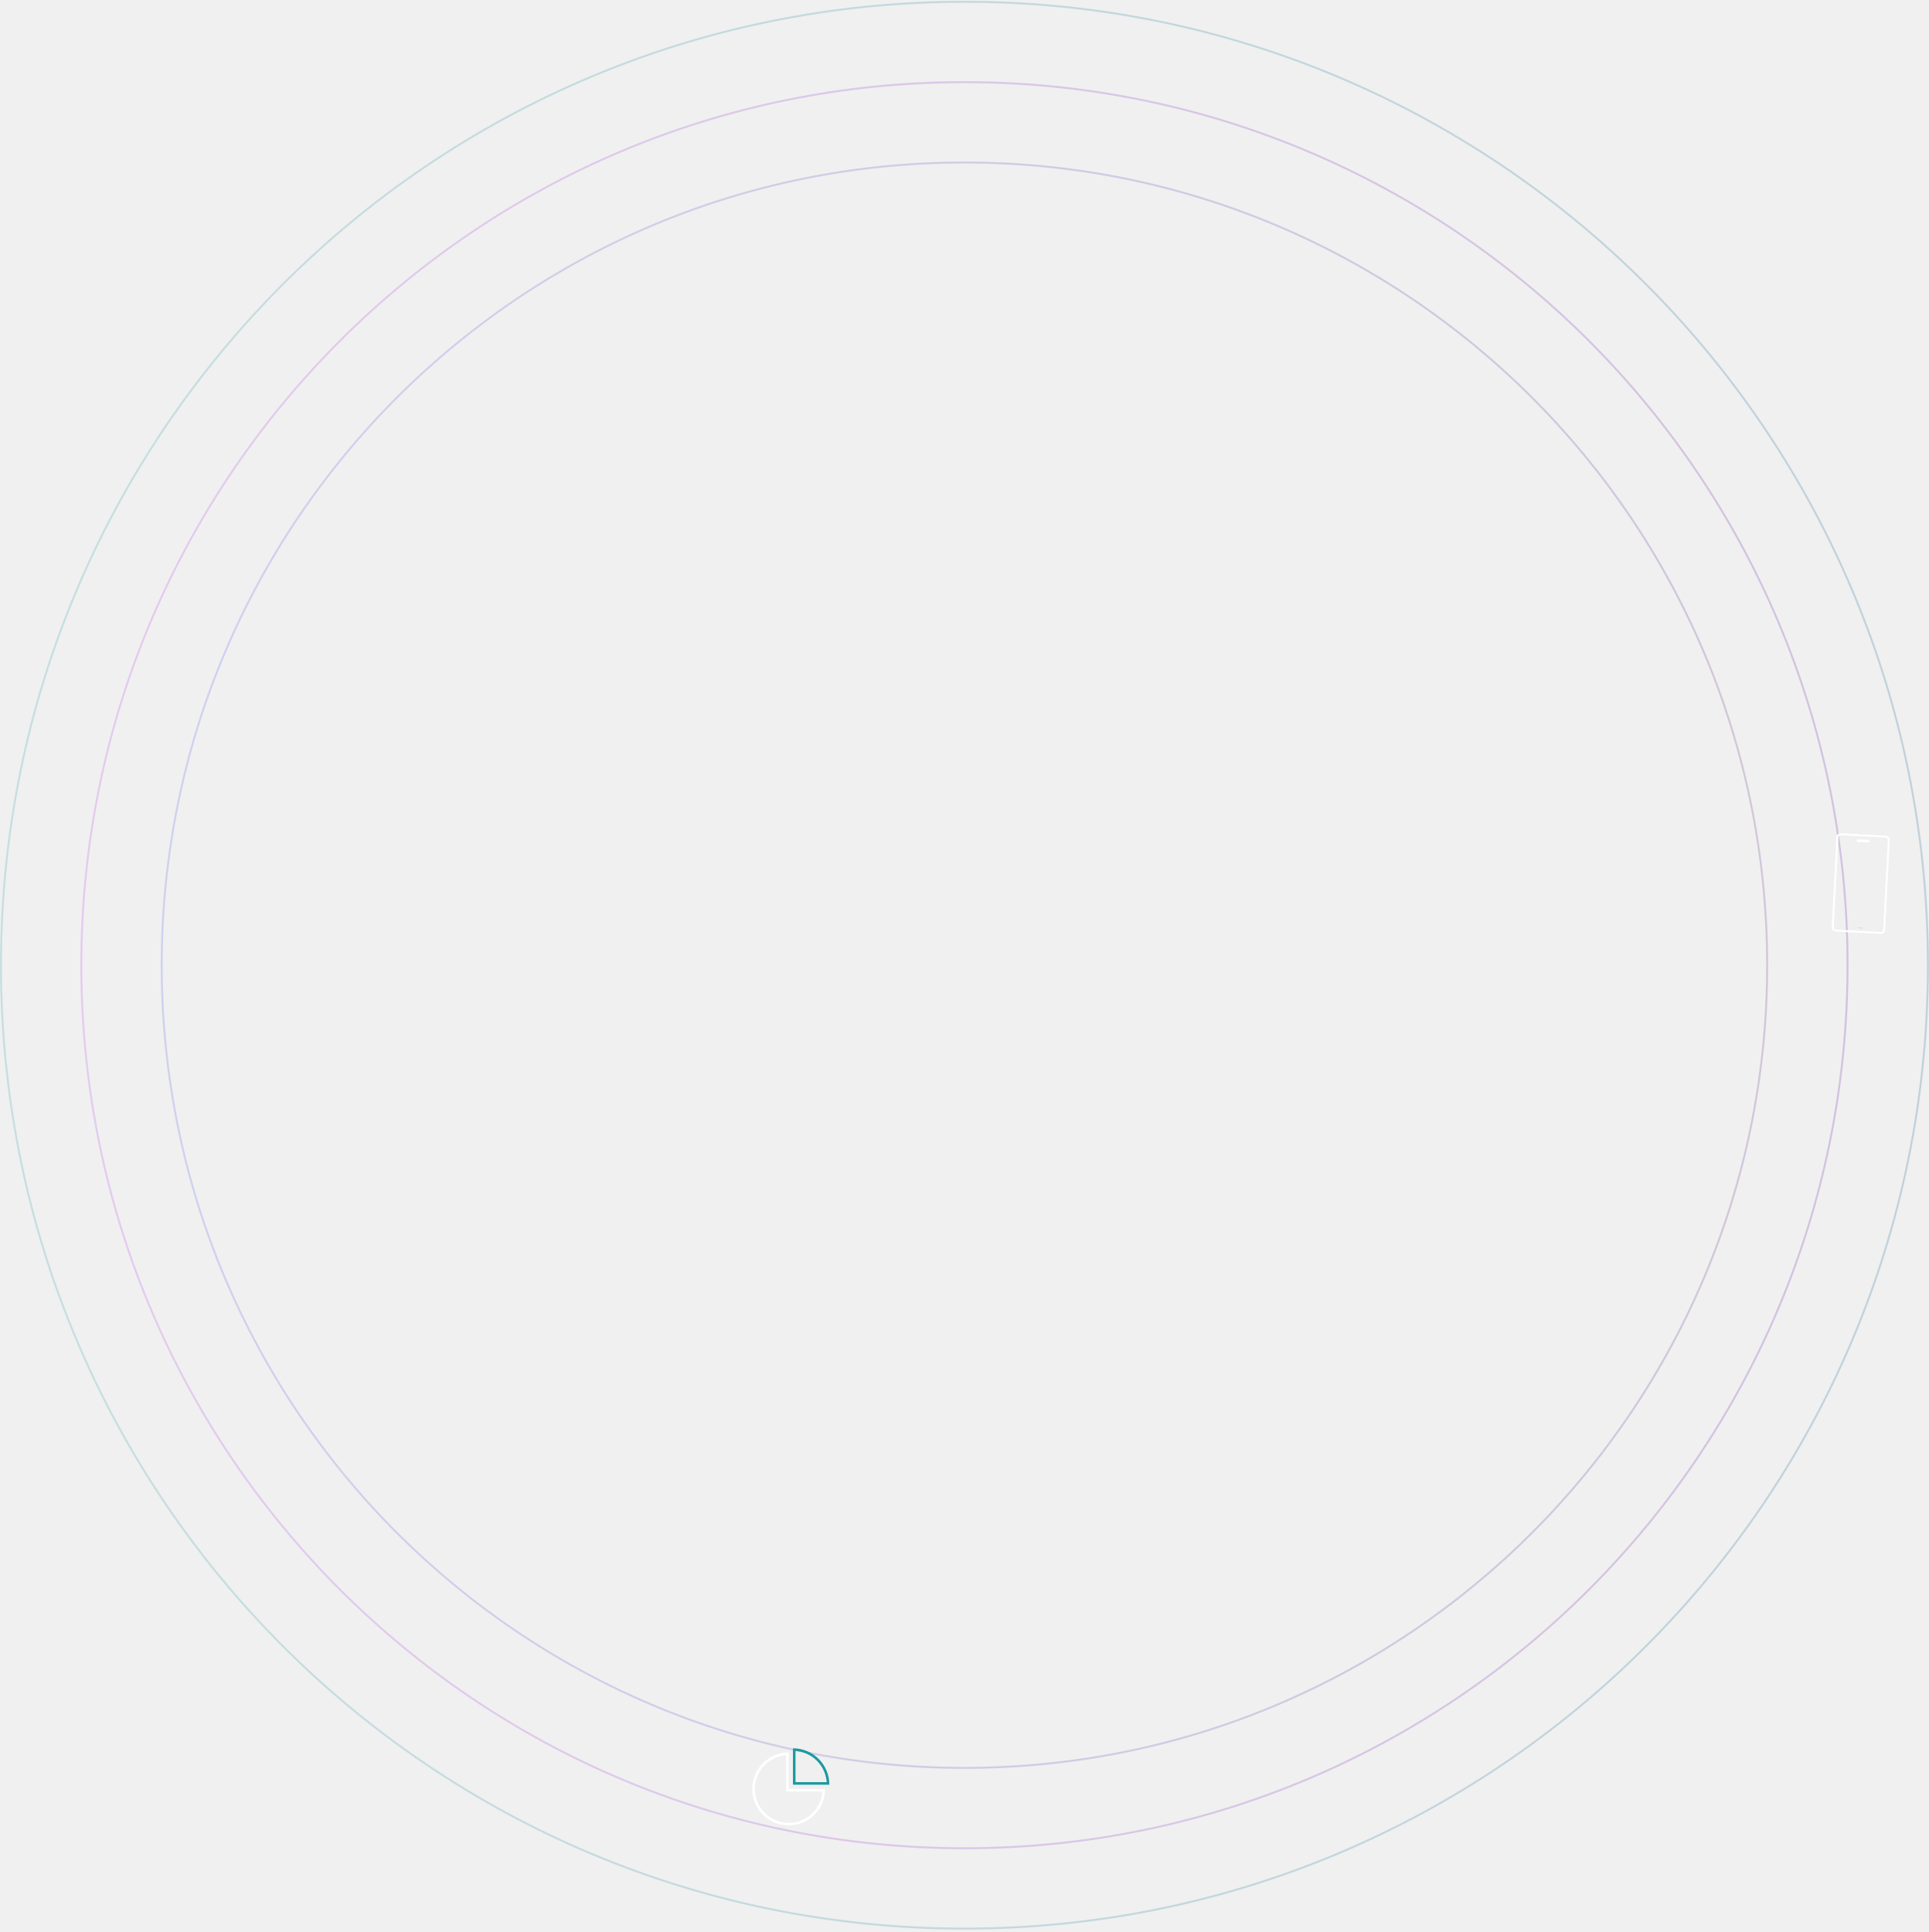
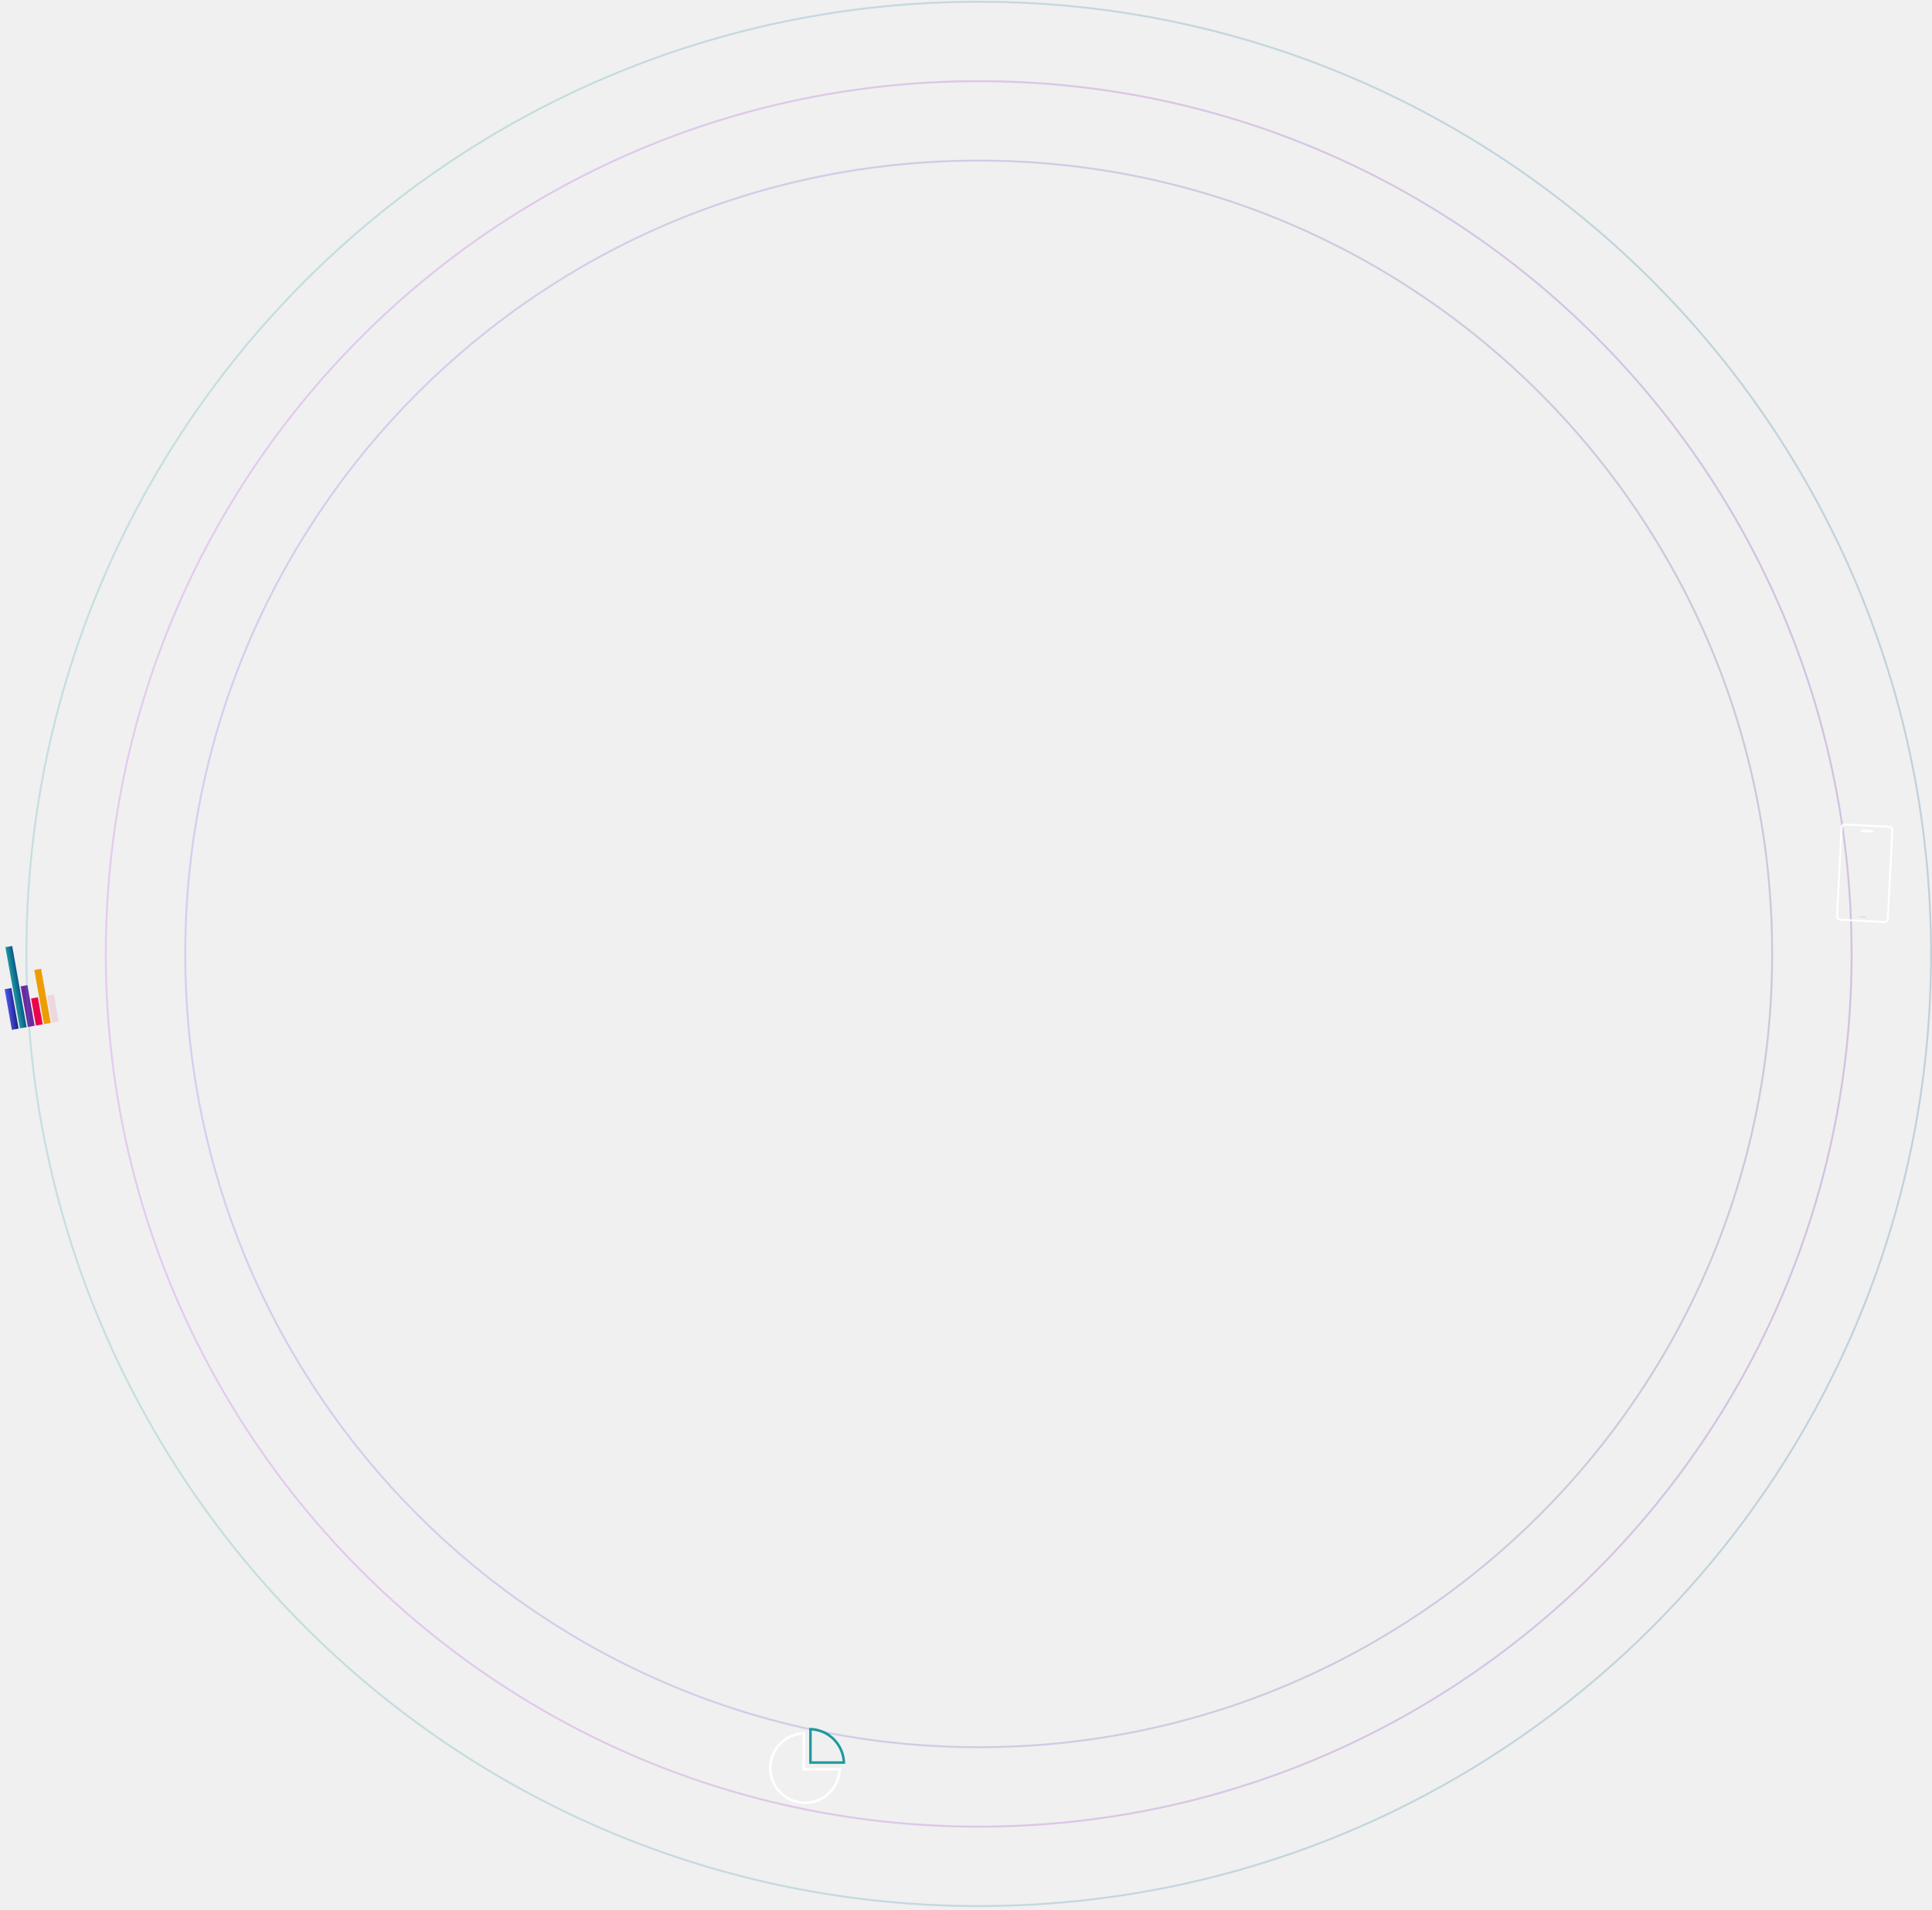
- <svg xmlns="http://www.w3.org/2000/svg" width="600" height="601" viewBox="0 0 600 601" fill="none">
-   <circle opacity="0.2" cx="300" cy="300.25" r="299.7" stroke="url(#paint0_linear_142_731)" stroke-width="0.6" />
-   <circle opacity="0.2" cx="300" cy="300.25" r="249.7" stroke="url(#paint1_linear_142_731)" stroke-width="0.6" />
-   <circle opacity="0.2" cx="300" cy="300.25" r="274.7" stroke="url(#paint2_linear_142_731)" stroke-width="0.6" />
-   <rect x="571.606" y="259.474" width="16" height="30" rx="1" transform="rotate(2.97003 571.606 259.474)" stroke="white" stroke-width="0.6" />
-   <rect x="576.824" y="288.547" width="2.567" height="0.1" rx="0.05" transform="rotate(2.97003 576.824 288.547)" fill="#065289" stroke="white" stroke-width="0.1" />
-   <rect x="577.721" y="261.293" width="3.6" height="0.4" rx="0.2" transform="rotate(2.97003 577.721 261.293)" fill="white" stroke="white" stroke-width="0.4" />
-   <mask id="path-7-inside-1_142_731" fill="white">
-     <path d="M256.67 556.497C256.67 558.74 256.005 560.931 254.759 562.796C253.513 564.66 251.743 566.113 249.671 566.971C247.6 567.829 245.32 568.054 243.121 567.616C240.922 567.179 238.902 566.099 237.317 564.514C235.731 562.928 234.651 560.908 234.214 558.709C233.776 556.51 234.001 554.231 234.859 552.159C235.717 550.088 237.17 548.317 239.034 547.071C240.899 545.826 243.091 545.161 245.333 545.161V556.497H256.67Z" />
+ <svg xmlns="http://www.w3.org/2000/svg" width="608" height="601" viewBox="0 0 608 601" fill="none">
+   <rect x="1.455" y="311.363" width="2.164" height="12.983" transform="rotate(-10.0946 1.45459 311.363)" fill="url(#paint0_linear_0_1)" />
+   <rect x="1.703" y="298.132" width="2.164" height="25.966" transform="rotate(-10.0946 1.70312 298.132)" fill="url(#paint1_linear_0_1)" />
+   <rect x="6.502" y="310.464" width="2.164" height="12.983" transform="rotate(-10.0946 6.50244 310.464)" fill="#6D28A1" />
+   <rect x="9.785" y="314.275" width="2.164" height="8.655" transform="rotate(-10.0946 9.78516 314.275)" fill="#ED0349" />
+   <rect x="10.793" y="305.305" width="2.164" height="17.31" transform="rotate(-10.0946 10.7925 305.305)" fill="#ED9D03" />
+   <rect x="14.834" y="313.377" width="2.164" height="8.655" transform="rotate(-10.0946 14.8335 313.377)" fill="#ECD8DE" />
+   <circle opacity="0.2" cx="308" cy="300.25" r="299.7" stroke="url(#paint2_linear_0_1)" stroke-width="0.6" />
+   <circle opacity="0.2" cx="308" cy="300.25" r="249.7" stroke="url(#paint3_linear_0_1)" stroke-width="0.6" />
+   <circle opacity="0.2" cx="308" cy="300.25" r="274.7" stroke="url(#paint4_linear_0_1)" stroke-width="0.6" />
+   <rect x="579.606" y="259.474" width="16" height="30" rx="1" transform="rotate(2.97003 579.606 259.474)" stroke="white" stroke-width="0.6" />
+   <rect x="584.824" y="288.547" width="2.567" height="0.1" rx="0.05" transform="rotate(2.97003 584.824 288.547)" fill="#065289" stroke="white" stroke-width="0.1" />
+   <rect x="585.721" y="261.293" width="3.6" height="0.4" rx="0.2" transform="rotate(2.97003 585.721 261.293)" fill="white" stroke="white" stroke-width="0.4" />
+   <mask id="path-13-inside-1_0_1" fill="white">
+     <path d="M264.67 556.497C264.67 558.74 264.005 560.931 262.759 562.796C261.513 564.66 259.743 566.113 257.671 566.971C255.6 567.829 253.32 568.054 251.121 567.616C248.922 567.179 246.902 566.099 245.317 564.514C243.731 562.928 242.651 560.908 242.214 558.709C241.776 556.51 242.001 554.231 242.859 552.159C243.717 550.088 245.17 548.317 247.034 547.071C248.899 545.826 251.091 545.161 253.333 545.161V556.497H264.67Z" />
  </mask>
-   <path d="M256.67 556.497C256.67 558.74 256.005 560.931 254.759 562.796C253.513 564.66 251.743 566.113 249.671 566.971C247.6 567.829 245.32 568.054 243.121 567.616C240.922 567.179 238.902 566.099 237.317 564.514C235.731 562.928 234.651 560.908 234.214 558.709C233.776 556.51 234.001 554.231 234.859 552.159C235.717 550.088 237.17 548.317 239.034 547.071C240.899 545.826 243.091 545.161 245.333 545.161V556.497H256.67Z" stroke="white" stroke-width="1.6" mask="url(#path-7-inside-1_142_731)" />
-   <mask id="path-8-inside-2_142_731" fill="white">
-     <path d="M257.989 555.179C257.989 553.69 257.696 552.216 257.126 550.84C256.556 549.465 255.721 548.215 254.669 547.162C253.616 546.109 252.366 545.274 250.991 544.705C249.615 544.135 248.141 543.842 246.652 543.842L246.652 555.179H257.989Z" />
+   <path d="M264.67 556.497C264.67 558.74 264.005 560.931 262.759 562.796C261.513 564.66 259.743 566.113 257.671 566.971C255.6 567.829 253.32 568.054 251.121 567.616C248.922 567.179 246.902 566.099 245.317 564.514C243.731 562.928 242.651 560.908 242.214 558.709C241.776 556.51 242.001 554.231 242.859 552.159C243.717 550.088 245.17 548.317 247.034 547.071C248.899 545.826 251.091 545.161 253.333 545.161V556.497H264.67Z" stroke="white" stroke-width="1.6" mask="url(#path-13-inside-1_0_1)" />
+   <mask id="path-14-inside-2_0_1" fill="white">
+     <path d="M265.989 555.179C265.989 553.69 265.696 552.216 265.126 550.84C264.556 549.465 263.721 548.215 262.669 547.162C261.616 546.109 260.366 545.274 258.991 544.705C257.615 544.135 256.141 543.842 254.652 543.842L254.652 555.179H265.989Z" />
  </mask>
-   <path d="M257.989 555.179C257.989 553.69 257.696 552.216 257.126 550.84C256.556 549.465 255.721 548.215 254.669 547.162C253.616 546.109 252.366 545.274 250.991 544.705C249.615 544.135 248.141 543.842 246.652 543.842L246.652 555.179H257.989Z" stroke="#1E999F" stroke-width="1.6" mask="url(#path-8-inside-2_142_731)" />
+   <path d="M265.989 555.179C265.989 553.69 265.696 552.216 265.126 550.84C264.556 549.465 263.721 548.215 262.669 547.162C261.616 546.109 260.366 545.274 258.991 544.705C257.615 544.135 256.141 543.842 254.652 543.842L254.652 555.179H265.989Z" stroke="#1E999F" stroke-width="1.6" mask="url(#path-14-inside-2_0_1)" />
  <defs>
-     <linearGradient id="paint0_linear_142_731" x1="-3.35276e-06" y1="300.25" x2="638.751" y2="300.25" gradientUnits="userSpaceOnUse">
+     <linearGradient id="paint0_linear_0_1" x1="1.591" y1="312.805" x2="5.226" y2="313.049" gradientUnits="userSpaceOnUse">
+       <stop stop-color="#4E54EA" />
+       <stop offset="1" stop-color="#0B0F60" />
+     </linearGradient>
+     <linearGradient id="paint1_linear_0_1" x1="1.703" y1="311.114" x2="4.007" y2="311.114" gradientUnits="userSpaceOnUse">
      <stop stop-color="#1E999F" />
      <stop offset="1" stop-color="#065289" />
    </linearGradient>
-     <linearGradient id="paint1_linear_142_731" x1="50" y1="300.25" x2="582.292" y2="300.25" gradientUnits="userSpaceOnUse">
+     <linearGradient id="paint2_linear_0_1" x1="8" y1="300.25" x2="646.751" y2="300.25" gradientUnits="userSpaceOnUse">
+       <stop stop-color="#1E999F" />
+       <stop offset="1" stop-color="#065289" />
+     </linearGradient>
+     <linearGradient id="paint3_linear_0_1" x1="58" y1="300.25" x2="590.292" y2="300.25" gradientUnits="userSpaceOnUse">
      <stop stop-color="#4E54EA" />
      <stop offset="1" stop-color="#531E7B" />
    </linearGradient>
-     <linearGradient id="paint2_linear_142_731" x1="25" y1="300.25" x2="610.522" y2="300.25" gradientUnits="userSpaceOnUse">
+     <linearGradient id="paint4_linear_0_1" x1="33" y1="300.25" x2="618.522" y2="300.25" gradientUnits="userSpaceOnUse">
      <stop stop-color="#B23AE8" />
      <stop offset="1" stop-color="#530B99" />
    </linearGradient>
  </defs>
</svg>
